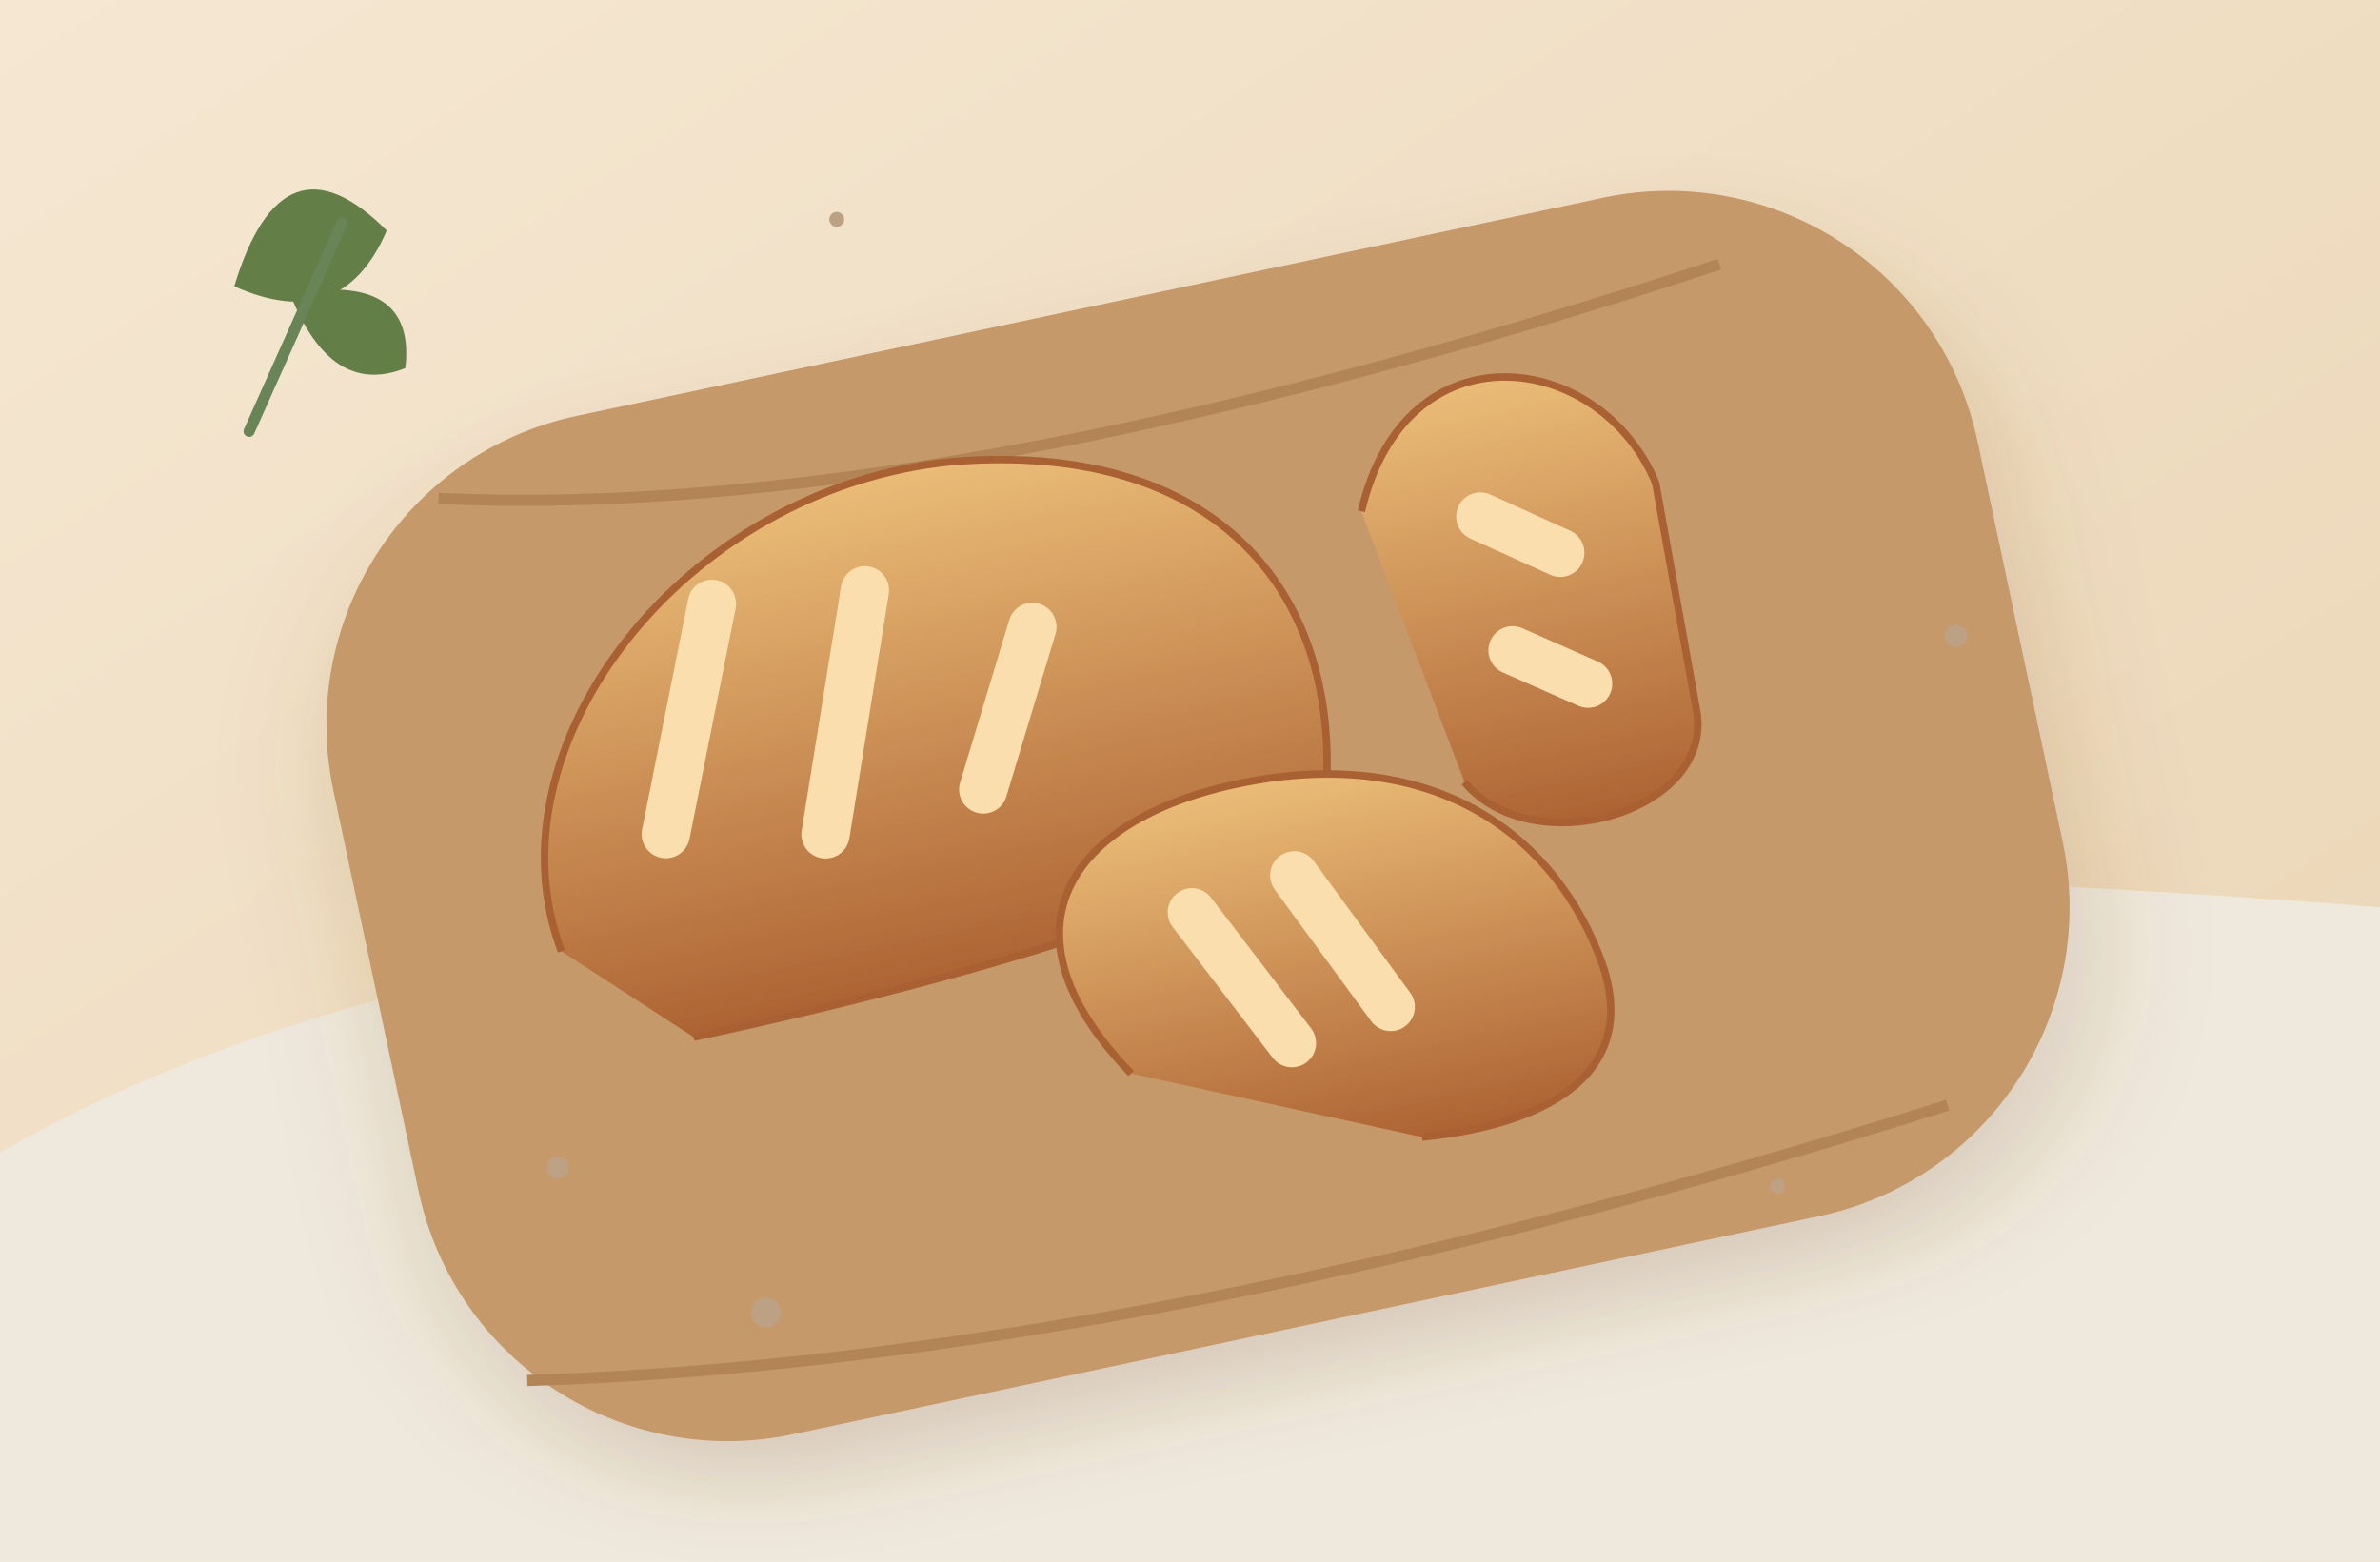
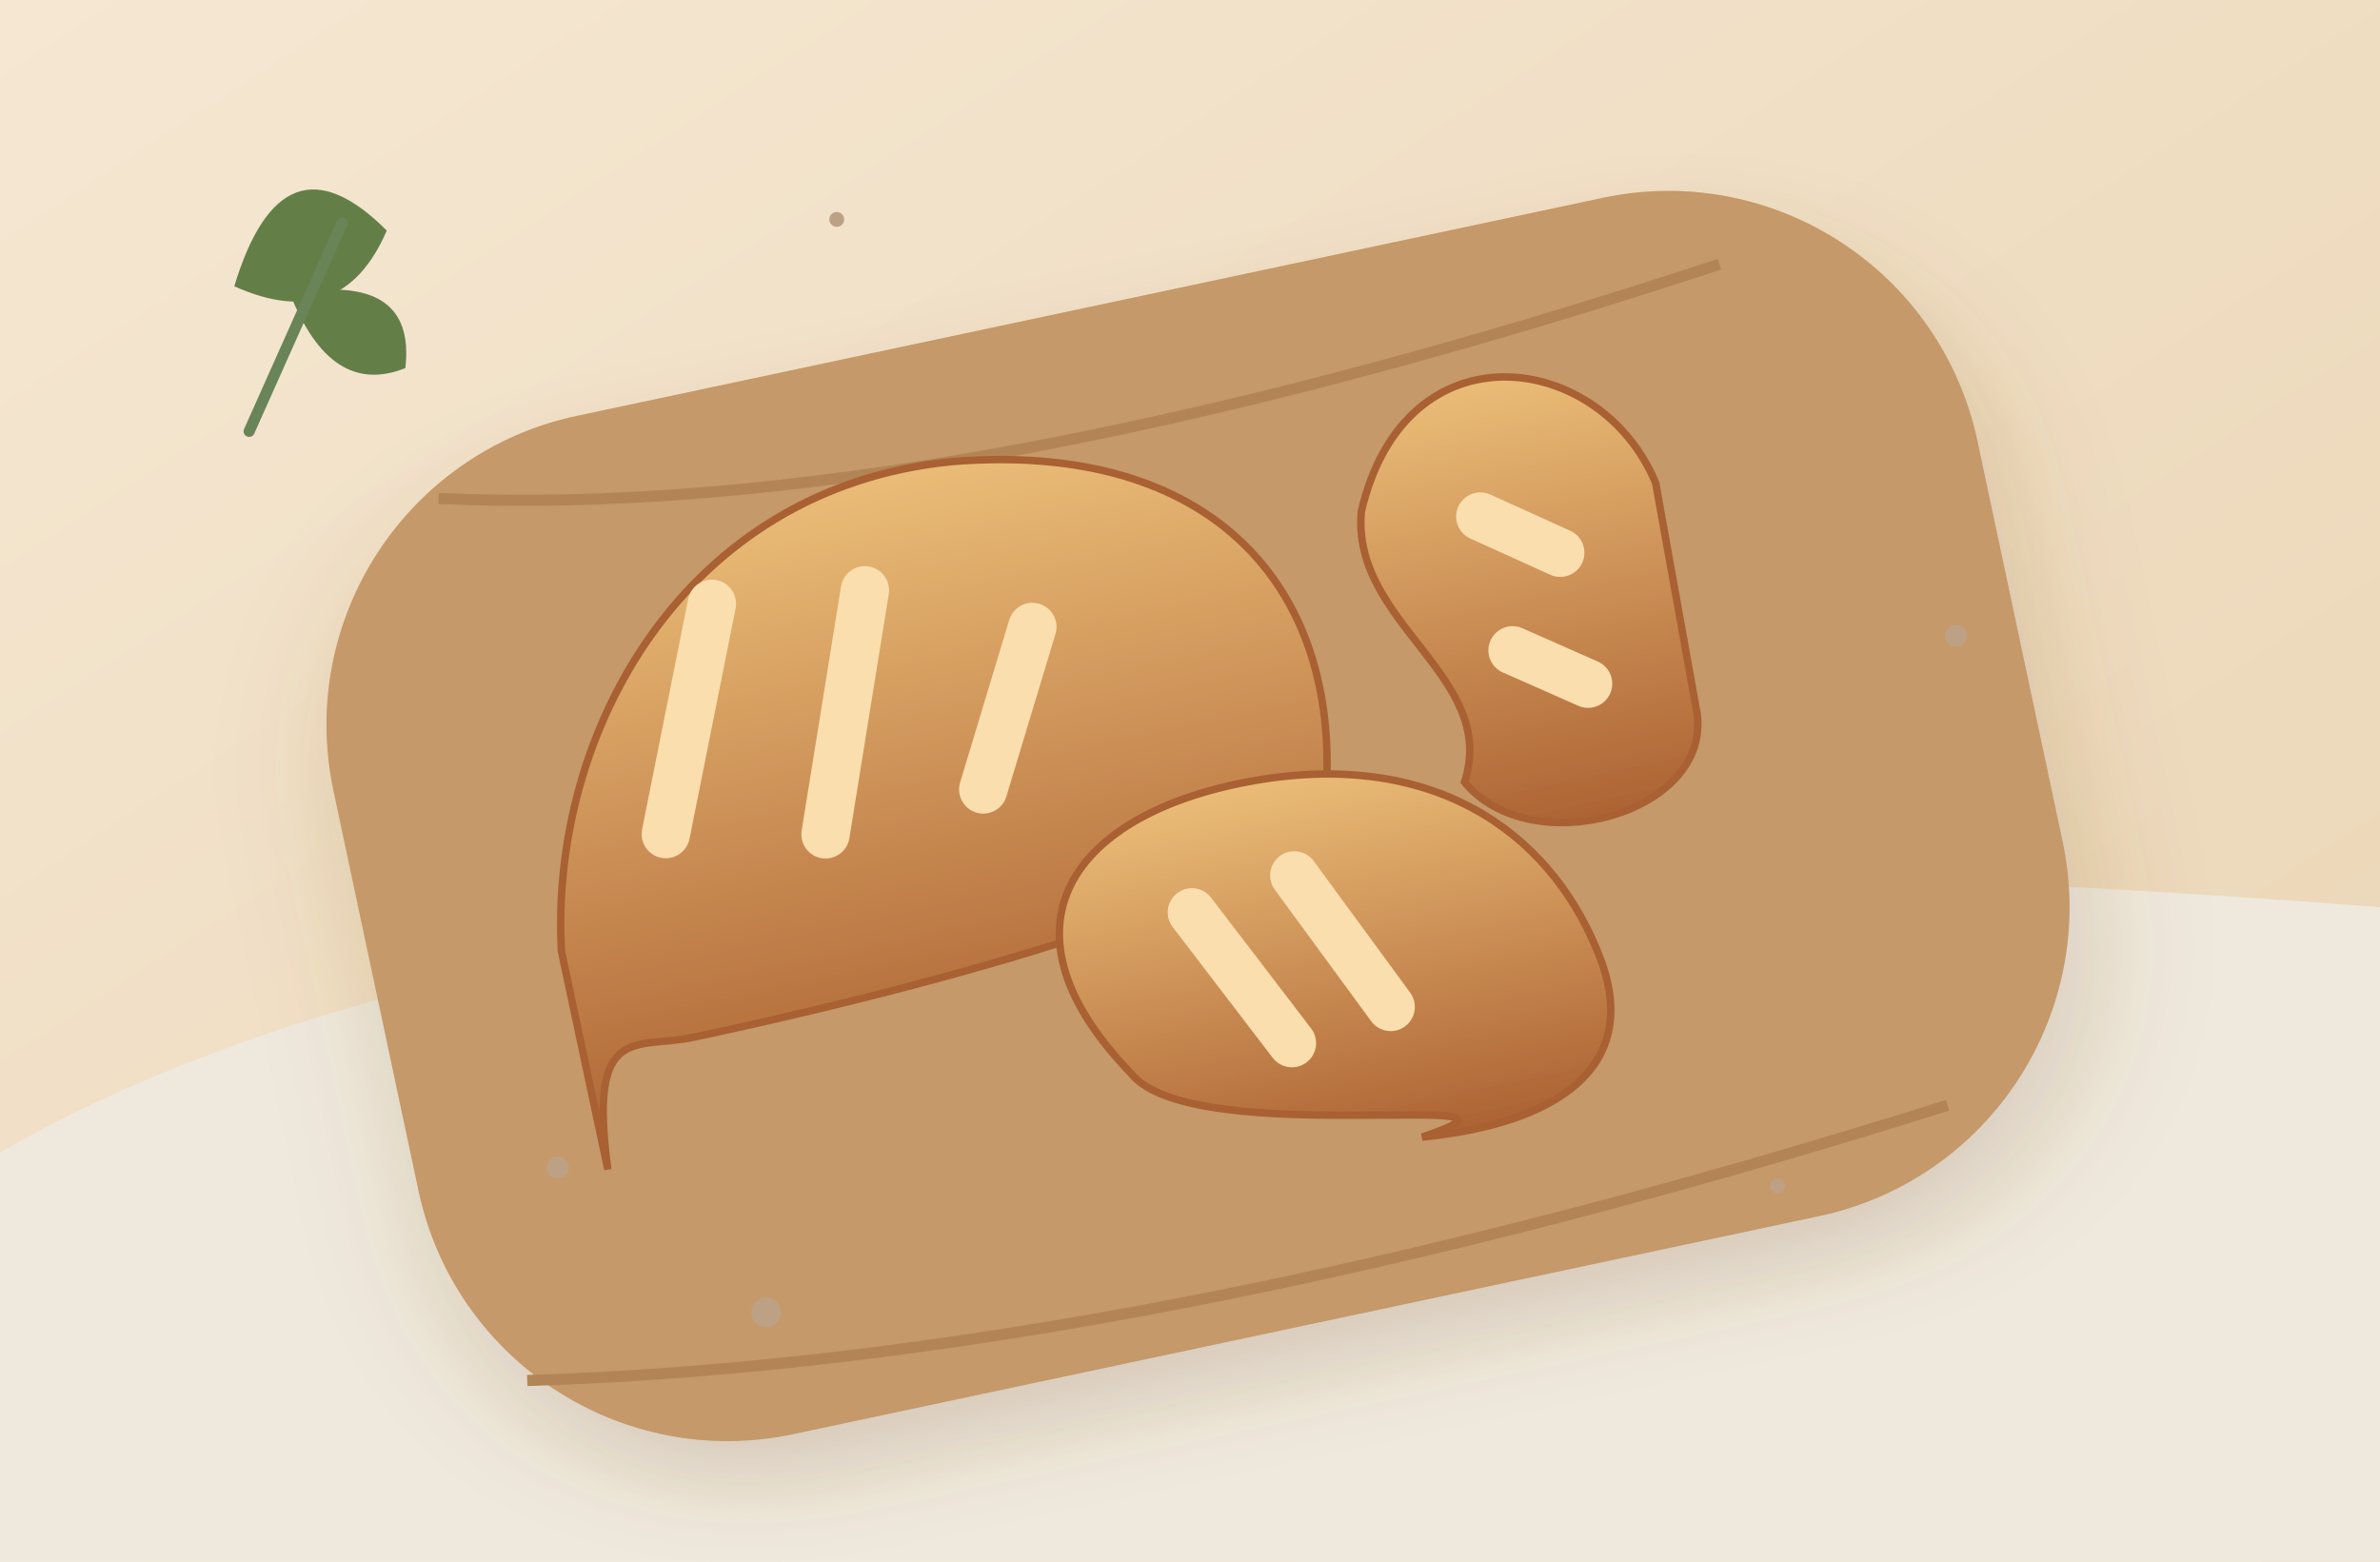
<svg xmlns="http://www.w3.org/2000/svg" viewBox="0 0 640 420">
  <defs>
    <linearGradient id="bg" x2="1" y2="1">
      <stop stop-color="#F5E7D2" />
      <stop offset="1" stop-color="#EAD4B3" />
    </linearGradient>
    <linearGradient id="crust" x2="0" y2="1">
      <stop stop-color="#EABC77" />
      <stop offset="1" stop-color="#AD6334" />
    </linearGradient>
    <filter id="sh">
      <feDropShadow dy="12" stdDeviation="14" flood-color="#7D542C" flood-opacity=".2" />
    </filter>
  </defs>
  <rect width="640" height="420" fill="url(#bg)" />
  <path d="M0 310q176-102 640-66v176H0Z" fill="#EFE9DD" />
  <g filter="url(#sh)" transform="rotate(-12 310 220)">
    <rect x="96" y="82" width="452" height="280" rx="85" fill="#C59969" />
    <path d="M140 96q130 34 350 10M114 333q160 29 389 7" fill="none" stroke="#B38556" stroke-width="3" />
    <g fill="url(#crust)" stroke="#A96133" stroke-width="2">
-       <path d="M147 222c-9-58 58-115 130-107 70 9 95 55 80 108-7 29-163 29-180 29-16 0-27-10-30- 30Z" />
-       <path d="M290 286c-30-48 1-73 52-70 48 3 73 32 78 67 4 30-21 40-57 36- 43-5-61-9-73-33Z" />
-       <path d="M382 151c22-47 72-29 79 9l-2 63c-2 27-52 30-65 5- 15-26-21-48-12-77Z" />
+       <path d="M147 222c9-58 58-115 130-107 70 9 95 55 80 108-7 29-163 29-180 29-16 0-27-10-30 30Z" />
+       <path d="M290 286c-30-48 1-73 52-70 48 3 73 32 78 67 4 30-21 40-57 36 43-5-61-9-73-33Z" />
+       <path d="M382 151c22-47 72-29 79 9l-2 63c-2 27-52 30-65 5 15-26-21-48-12-77Z" />
    </g>
    <g fill="none" stroke="#FADEAD" stroke-width="13" stroke-linecap="round">
      <path d="m206 139-25 58m66-53-24 62m66-43-22 40m48 44 19 40m10-44 18 40m51-124 19 14m-18 23 18 13" />
    </g>
  </g>
  <g fill="#BCA184">
    <circle cx="150" cy="314" r="3" />
    <circle cx="526" cy="171" r="3" />
    <circle cx="225" cy="59" r="2" />
    <circle cx="206" cy="353" r="4" />
    <circle cx="478" cy="319" r="2" />
  </g>
  <g fill="#647E48">
    <path d="M63 77q13-43 41-15-12 28-41 15Z" />
    <path d="M78 79q34-6 31 20-20 8-31-20Z" />
  </g>
  <path d="m67 116 25-56" stroke="#698457" stroke-width="3" stroke-linecap="round" />
</svg>
